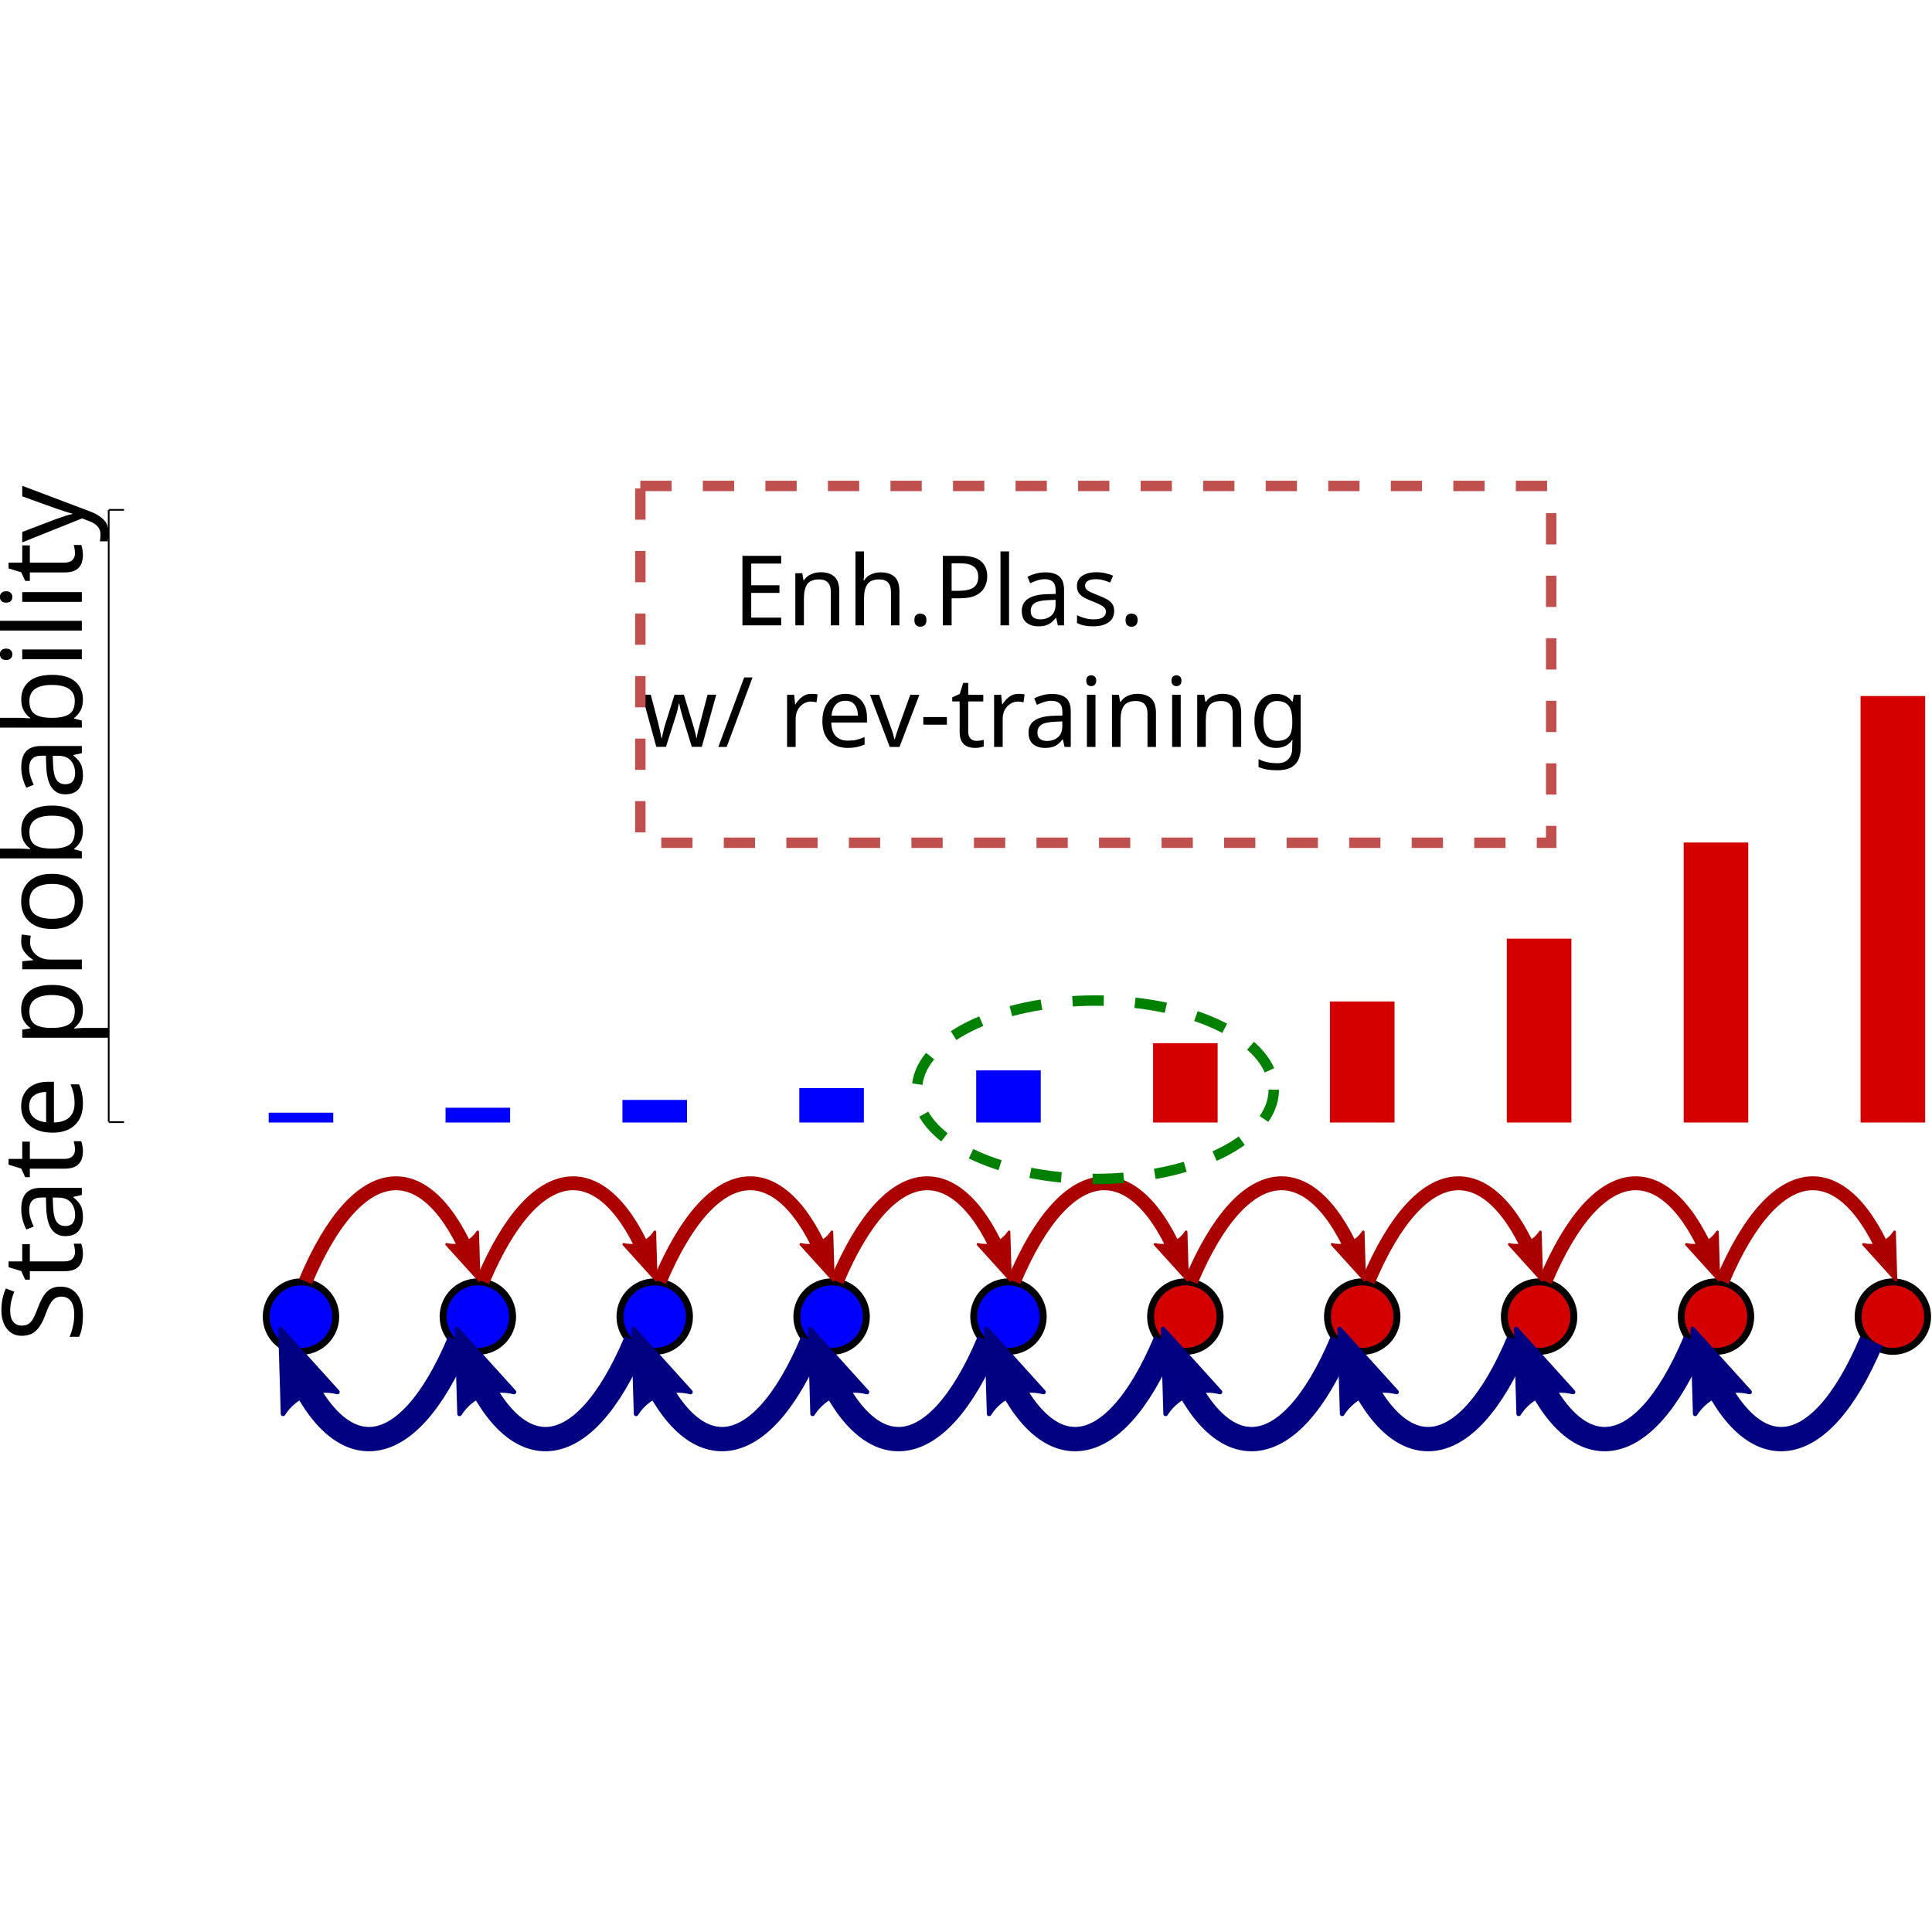
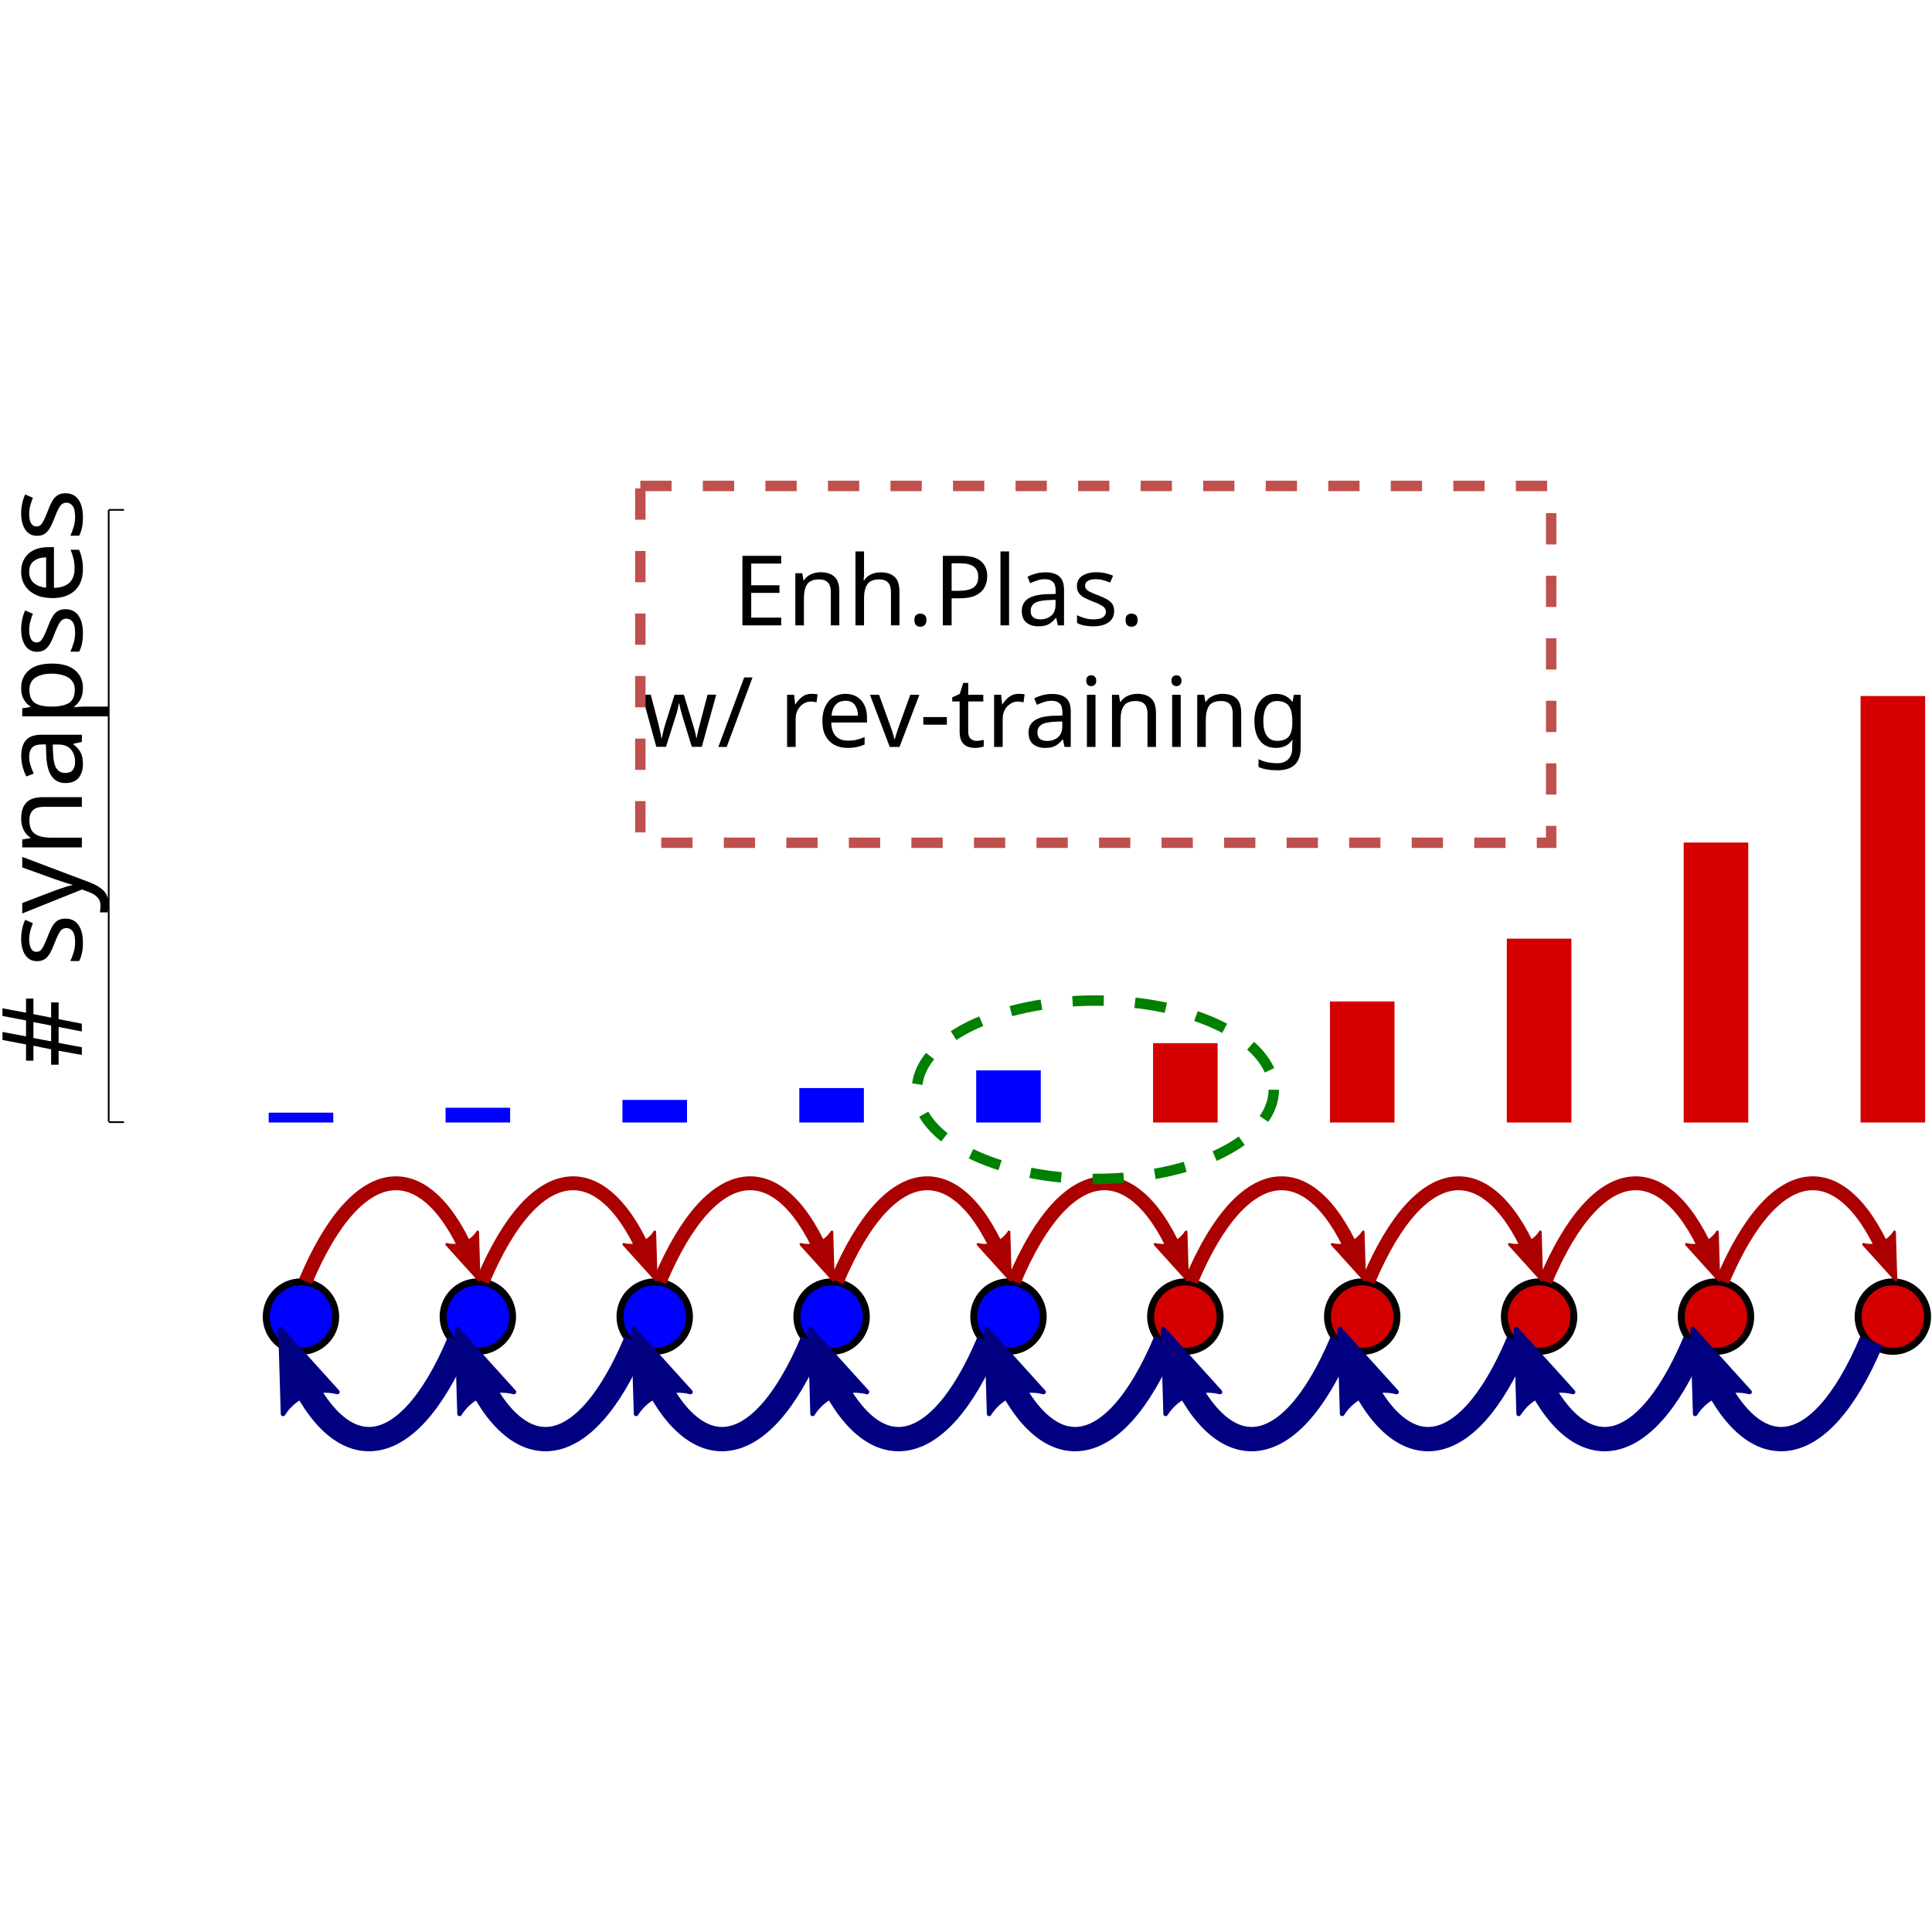
<svg xmlns="http://www.w3.org/2000/svg" width="278.038" height="278.038" id="svg2" version="1.1">
  <defs id="defs4">
    <marker orient="auto" refY="0" refX="0" id="Arrow2Send" style="overflow:visible">
      <path id="path4544" style="font-size:12px;fill-rule:evenodd;stroke-width:0.625;stroke-linejoin:round" d="M 8.719,4.034 -2.207,0.016 8.719,-4.002 c -1.745,2.372 -1.735,5.617 -6e-7,8.035 z" transform="matrix(-0.3,0,0,-0.3,0.69,0)" />
    </marker>
    <marker orient="auto" refY="0" refX="0" id="Arrow2Sstart" style="overflow:visible">
      <path id="path4541" style="font-size:12px;fill-rule:evenodd;stroke-width:0.625;stroke-linejoin:round" d="M 8.719,4.034 -2.207,0.016 8.719,-4.002 c -1.745,2.372 -1.735,5.617 -6e-7,8.035 z" transform="matrix(0.3,0,0,0.3,-0.69,0)" />
    </marker>
    <marker orient="auto" refY="0" refX="0" id="Arrow2Send-4" style="overflow:visible">
      <path id="path4544-5" style="font-size:12px;fill-rule:evenodd;stroke-width:0.625;stroke-linejoin:round" d="M 8.719,4.034 -2.207,0.016 8.719,-4.002 c -1.745,2.372 -1.735,5.617 -6e-7,8.035 z" transform="matrix(-0.3,0,0,-0.3,0.69,0)" />
    </marker>
    <marker orient="auto" refY="0" refX="0" id="Arrow2Send-3" style="overflow:visible">
      <path id="path4544-52" style="font-size:12px;fill-rule:evenodd;stroke-width:0.625;stroke-linejoin:round" d="M 8.719,4.034 -2.207,0.016 8.719,-4.002 c -1.745,2.372 -1.735,5.617 -6e-7,8.035 z" transform="matrix(-0.3,0,0,-0.3,0.69,0)" />
    </marker>
    <marker orient="auto" refY="0" refX="0" id="Arrow2Send-9" style="overflow:visible">
      <path id="path4544-4" style="font-size:12px;fill-rule:evenodd;stroke-width:0.625;stroke-linejoin:round" d="M 8.719,4.034 -2.207,0.016 8.719,-4.002 c -1.745,2.372 -1.735,5.617 -6e-7,8.035 z" transform="matrix(-0.3,0,0,-0.3,0.69,0)" />
    </marker>
    <marker orient="auto" refY="0" refX="0" id="Arrow2Send-0" style="overflow:visible">
      <path id="path4544-59" style="font-size:12px;fill-rule:evenodd;stroke-width:0.625;stroke-linejoin:round" d="M 8.719,4.034 -2.207,0.016 8.719,-4.002 c -1.745,2.372 -1.735,5.617 -6e-7,8.035 z" transform="matrix(-0.3,0,0,-0.3,0.69,0)" />
    </marker>
    <marker orient="auto" refY="0" refX="0" id="Arrow2Send-6" style="overflow:visible">
      <path id="path4544-594" style="font-size:12px;fill-rule:evenodd;stroke-width:0.625;stroke-linejoin:round" d="M 8.719,4.034 -2.207,0.016 8.719,-4.002 c -1.745,2.372 -1.735,5.617 -6e-7,8.035 z" transform="matrix(-0.3,0,0,-0.3,0.69,0)" />
    </marker>
    <marker orient="auto" refY="0" refX="0" id="Arrow2Send-43" style="overflow:visible">
      <path id="path4544-54" style="font-size:12px;fill-rule:evenodd;stroke-width:0.625;stroke-linejoin:round" d="M 8.719,4.034 -2.207,0.016 8.719,-4.002 c -1.745,2.372 -1.735,5.617 -6e-7,8.035 z" transform="matrix(-0.3,0,0,-0.3,0.69,0)" />
    </marker>
    <marker orient="auto" refY="0" refX="0" id="Arrow2Send-41" style="overflow:visible">
      <path id="path4544-6" style="font-size:12px;fill-rule:evenodd;stroke-width:0.625;stroke-linejoin:round" d="M 8.719,4.034 -2.207,0.016 8.719,-4.002 c -1.745,2.372 -1.735,5.617 -6e-7,8.035 z" transform="matrix(-0.3,0,0,-0.3,0.69,0)" />
    </marker>
    <marker orient="auto" refY="0" refX="0" id="Arrow2Send-1" style="overflow:visible">
      <path id="path4544-58" style="font-size:12px;fill-rule:evenodd;stroke-width:0.625;stroke-linejoin:round" d="M 8.719,4.034 -2.207,0.016 8.719,-4.002 c -1.745,2.372 -1.735,5.617 -6e-7,8.035 z" transform="matrix(-0.3,0,0,-0.3,0.69,0)" />
    </marker>
    <marker orient="auto" refY="0" refX="0" id="Arrow2Send-01" style="overflow:visible">
      <path id="path4544-40" style="font-size:12px;fill-rule:evenodd;stroke-width:0.625;stroke-linejoin:round" d="M 8.719,4.034 -2.207,0.016 8.719,-4.002 c -1.745,2.372 -1.735,5.617 -6e-7,8.035 z" transform="matrix(-0.3,0,0,-0.3,0.69,0)" />
    </marker>
    <marker orient="auto" refY="0" refX="0" id="Arrow2Send-91" style="overflow:visible">
      <path id="path4544-7" style="font-size:12px;fill-rule:evenodd;stroke-width:0.625;stroke-linejoin:round" d="M 8.719,4.034 -2.207,0.016 8.719,-4.002 c -1.745,2.372 -1.735,5.617 -6e-7,8.035 z" transform="matrix(-0.3,0,0,-0.3,0.69,0)" />
    </marker>
    <marker orient="auto" refY="0" refX="0" id="Arrow2Send-96" style="overflow:visible">
      <path id="path4544-8" style="font-size:12px;fill-rule:evenodd;stroke-width:0.625;stroke-linejoin:round" d="M 8.719,4.034 -2.207,0.016 8.719,-4.002 c -1.745,2.372 -1.735,5.617 -6e-7,8.035 z" transform="matrix(-0.3,0,0,-0.3,0.69,0)" />
    </marker>
    <marker orient="auto" refY="0" refX="0" id="Arrow2Send-30" style="overflow:visible">
      <path id="path4544-2" style="font-size:12px;fill-rule:evenodd;stroke-width:0.625;stroke-linejoin:round" d="M 8.719,4.034 -2.207,0.016 8.719,-4.002 c -1.745,2.372 -1.735,5.617 -6e-7,8.035 z" transform="matrix(-0.3,0,0,-0.3,0.69,0)" />
    </marker>
    <marker orient="auto" refY="0" refX="0" id="Arrow2Send-92" style="overflow:visible">
      <path id="path4544-24" style="font-size:12px;fill-rule:evenodd;stroke-width:0.625;stroke-linejoin:round" d="M 8.719,4.034 -2.207,0.016 8.719,-4.002 c -1.745,2.372 -1.735,5.617 -6e-7,8.035 z" transform="matrix(-0.3,0,0,-0.3,0.69,0)" />
    </marker>
    <marker orient="auto" refY="0" refX="0" id="Arrow2Send-8" style="overflow:visible">
      <path id="path4544-72" style="font-size:12px;fill-rule:evenodd;stroke-width:0.625;stroke-linejoin:round" d="M 8.719,4.034 -2.207,0.016 8.719,-4.002 c -1.745,2.372 -1.735,5.617 -6e-7,8.035 z" transform="matrix(-0.3,0,0,-0.3,0.69,0)" />
    </marker>
    <marker orient="auto" refY="0" refX="0" id="Arrow2Send-34" style="overflow:visible">
      <path id="path4544-3" style="font-size:12px;fill-rule:evenodd;stroke-width:0.625;stroke-linejoin:round" d="M 8.719,4.034 -2.207,0.016 8.719,-4.002 c -1.745,2.372 -1.735,5.617 -6e-7,8.035 z" transform="matrix(-0.3,0,0,-0.3,0.69,0)" />
    </marker>
    <marker orient="auto" refY="0" refX="0" id="Arrow2Send-32" style="overflow:visible">
      <path id="path4544-76" style="font-size:12px;fill-rule:evenodd;stroke-width:0.625;stroke-linejoin:round" d="M 8.719,4.034 -2.207,0.016 8.719,-4.002 c -1.745,2.372 -1.735,5.617 -6e-7,8.035 z" transform="matrix(-0.3,0,0,-0.3,0.69,0)" />
    </marker>
    <marker orient="auto" refY="0" refX="0" id="Arrow2Send-36" style="overflow:visible">
      <path id="path4544-9" style="font-size:12px;fill-rule:evenodd;stroke-width:0.625;stroke-linejoin:round" d="M 8.719,4.034 -2.207,0.016 8.719,-4.002 c -1.745,2.372 -1.735,5.617 -6e-7,8.035 z" transform="matrix(-0.3,0,0,-0.3,0.69,0)" />
    </marker>
    <marker orient="auto" refY="0" refX="0" id="Arrow2Send-33" style="overflow:visible">
      <path id="path4544-0" style="font-size:12px;fill-rule:evenodd;stroke-width:0.625;stroke-linejoin:round" d="M 8.719,4.034 -2.207,0.016 8.719,-4.002 c -1.745,2.372 -1.735,5.617 -6e-7,8.035 z" transform="matrix(-0.3,0,0,-0.3,0.69,0)" />
    </marker>
    <marker orient="auto" refY="0" refX="0" id="Arrow2SendM" style="overflow:visible">
      <path id="path3097" style="font-size:12px;fill:#aa0000;fill-rule:evenodd;stroke:#aa0000;stroke-width:0.625;stroke-linejoin:round" d="M 8.719,4.034 -2.207,0.016 8.719,-4.002 c -1.745,2.372 -1.735,5.617 -6e-7,8.035 z" transform="matrix(-0.3,0,0,-0.3,0.69,0)" />
    </marker>
    <marker orient="auto" refY="0" refX="0" id="Arrow2Sendg" style="overflow:visible">
      <path id="path3100" style="font-size:12px;fill:#aa0000;fill-rule:evenodd;stroke:#aa0000;stroke-width:0.625;stroke-linejoin:round" d="M 8.719,4.034 -2.207,0.016 8.719,-4.002 c -1.745,2.372 -1.735,5.617 -6e-7,8.035 z" transform="matrix(-0.3,0,0,-0.3,0.69,0)" />
    </marker>
    <marker orient="auto" refY="0" refX="0" id="Arrow2Send3" style="overflow:visible">
      <path id="path3103" style="font-size:12px;fill:#aa0000;fill-rule:evenodd;stroke:#aa0000;stroke-width:0.625;stroke-linejoin:round" d="M 8.719,4.034 -2.207,0.016 8.719,-4.002 c -1.745,2.372 -1.735,5.617 -6e-7,8.035 z" transform="matrix(-0.3,0,0,-0.3,0.69,0)" />
    </marker>
    <marker orient="auto" refY="0" refX="0" id="Arrow2Sends" style="overflow:visible">
      <path id="path3106" style="font-size:12px;fill:#aa0000;fill-rule:evenodd;stroke:#aa0000;stroke-width:0.625;stroke-linejoin:round" d="M 8.719,4.034 -2.207,0.016 8.719,-4.002 c -1.745,2.372 -1.735,5.617 -6e-7,8.035 z" transform="matrix(-0.3,0,0,-0.3,0.69,0)" />
    </marker>
    <marker orient="auto" refY="0" refX="0" id="Arrow2Sendz" style="overflow:visible">
      <path id="path3109" style="font-size:12px;fill:#aa0000;fill-rule:evenodd;stroke:#aa0000;stroke-width:0.625;stroke-linejoin:round" d="M 8.719,4.034 -2.207,0.016 8.719,-4.002 c -1.745,2.372 -1.735,5.617 -6e-7,8.035 z" transform="matrix(-0.3,0,0,-0.3,0.69,0)" />
    </marker>
    <marker orient="auto" refY="0" refX="0" id="Arrow2SendI" style="overflow:visible">
      <path id="path3112" style="font-size:12px;fill:#aa0000;fill-rule:evenodd;stroke:#aa0000;stroke-width:0.625;stroke-linejoin:round" d="M 8.719,4.034 -2.207,0.016 8.719,-4.002 c -1.745,2.372 -1.735,5.617 -6e-7,8.035 z" transform="matrix(-0.3,0,0,-0.3,0.69,0)" />
    </marker>
    <marker orient="auto" refY="0" refX="0" id="Arrow2Send7" style="overflow:visible">
      <path id="path3115" style="font-size:12px;fill:#aa0000;fill-rule:evenodd;stroke:#aa0000;stroke-width:0.625;stroke-linejoin:round" d="M 8.719,4.034 -2.207,0.016 8.719,-4.002 c -1.745,2.372 -1.735,5.617 -6e-7,8.035 z" transform="matrix(-0.3,0,0,-0.3,0.69,0)" />
    </marker>
    <marker orient="auto" refY="0" refX="0" id="Arrow2SendG" style="overflow:visible">
      <path id="path3118" style="font-size:12px;fill:#aa0000;fill-rule:evenodd;stroke:#aa0000;stroke-width:0.625;stroke-linejoin:round" d="M 8.719,4.034 -2.207,0.016 8.719,-4.002 c -1.745,2.372 -1.735,5.617 -6e-7,8.035 z" transform="matrix(-0.3,0,0,-0.3,0.69,0)" />
    </marker>
    <marker orient="auto" refY="0" refX="0" id="Arrow2SendJ" style="overflow:visible">
      <path id="path3121" style="font-size:12px;fill:#aa0000;fill-rule:evenodd;stroke:#aa0000;stroke-width:0.625;stroke-linejoin:round" d="M 8.719,4.034 -2.207,0.016 8.719,-4.002 c -1.745,2.372 -1.735,5.617 -6e-7,8.035 z" transform="matrix(-0.3,0,0,-0.3,0.69,0)" />
    </marker>
    <marker orient="auto" refY="0" refX="0" id="Arrow2Sendzk" style="overflow:visible">
      <path id="path3315" style="font-size:12px;fill:#000080;fill-rule:evenodd;stroke:#000080;stroke-width:0.625;stroke-linejoin:round" d="M 8.719,4.034 -2.207,0.016 8.719,-4.002 c -1.745,2.372 -1.735,5.617 -6e-7,8.035 z" transform="matrix(-0.3,0,0,-0.3,0.69,0)" />
    </marker>
    <marker orient="auto" refY="0" refX="0" id="Arrow2SendD" style="overflow:visible">
      <path id="path3318" style="font-size:12px;fill:#000080;fill-rule:evenodd;stroke:#000080;stroke-width:0.625;stroke-linejoin:round" d="M 8.719,4.034 -2.207,0.016 8.719,-4.002 c -1.745,2.372 -1.735,5.617 -6e-7,8.035 z" transform="matrix(-0.3,0,0,-0.3,0.69,0)" />
    </marker>
    <marker orient="auto" refY="0" refX="0" id="Arrow2SendO" style="overflow:visible">
      <path id="path3321" style="font-size:12px;fill:#000080;fill-rule:evenodd;stroke:#000080;stroke-width:0.625;stroke-linejoin:round" d="M 8.719,4.034 -2.207,0.016 8.719,-4.002 c -1.745,2.372 -1.735,5.617 -6e-7,8.035 z" transform="matrix(-0.3,0,0,-0.3,0.69,0)" />
    </marker>
    <marker orient="auto" refY="0" refX="0" id="Arrow2Sendu" style="overflow:visible">
      <path id="path3324" style="font-size:12px;fill:#000080;fill-rule:evenodd;stroke:#000080;stroke-width:0.625;stroke-linejoin:round" d="M 8.719,4.034 -2.207,0.016 8.719,-4.002 c -1.745,2.372 -1.735,5.617 -6e-7,8.035 z" transform="matrix(-0.3,0,0,-0.3,0.69,0)" />
    </marker>
    <marker orient="auto" refY="0" refX="0" id="Arrow2Sendd" style="overflow:visible">
      <path id="path3327" style="font-size:12px;fill:#000080;fill-rule:evenodd;stroke:#000080;stroke-width:0.625;stroke-linejoin:round" d="M 8.719,4.034 -2.207,0.016 8.719,-4.002 c -1.745,2.372 -1.735,5.617 -6e-7,8.035 z" transform="matrix(-0.3,0,0,-0.3,0.69,0)" />
    </marker>
    <marker orient="auto" refY="0" refX="0" id="Arrow2Send9" style="overflow:visible">
      <path id="path3330" style="font-size:12px;fill:#000080;fill-rule:evenodd;stroke:#000080;stroke-width:0.625;stroke-linejoin:round" d="M 8.719,4.034 -2.207,0.016 8.719,-4.002 c -1.745,2.372 -1.735,5.617 -6e-7,8.035 z" transform="matrix(-0.3,0,0,-0.3,0.69,0)" />
    </marker>
    <marker orient="auto" refY="0" refX="0" id="Arrow2SendI1" style="overflow:visible">
      <path id="path3333" style="font-size:12px;fill:#000080;fill-rule:evenodd;stroke:#000080;stroke-width:0.625;stroke-linejoin:round" d="M 8.719,4.034 -2.207,0.016 8.719,-4.002 c -1.745,2.372 -1.735,5.617 -6e-7,8.035 z" transform="matrix(-0.3,0,0,-0.3,0.69,0)" />
    </marker>
    <marker orient="auto" refY="0" refX="0" id="Arrow2Senda" style="overflow:visible">
      <path id="path3336" style="font-size:12px;fill:#000080;fill-rule:evenodd;stroke:#000080;stroke-width:0.625;stroke-linejoin:round" d="M 8.719,4.034 -2.207,0.016 8.719,-4.002 c -1.745,2.372 -1.735,5.617 -6e-7,8.035 z" transform="matrix(-0.3,0,0,-0.3,0.69,0)" />
    </marker>
    <marker orient="auto" refY="0" refX="0" id="Arrow2SendaN" style="overflow:visible">
      <path id="path3339" style="font-size:12px;fill:#000080;fill-rule:evenodd;stroke:#000080;stroke-width:0.625;stroke-linejoin:round" d="M 8.719,4.034 -2.207,0.016 8.719,-4.002 c -1.745,2.372 -1.735,5.617 -6e-7,8.035 z" transform="matrix(-0.3,0,0,-0.3,0.69,0)" />
    </marker>
    <marker orient="auto" refY="0" refX="0" id="Arrow2Send-33Jk" style="overflow:visible">
      <path id="path5285" style="font-size:12px;fill:#008000;fill-rule:evenodd;stroke:#008000;stroke-width:0.625;stroke-linejoin:round" d="M 8.719,4.034 -2.207,0.016 8.719,-4.002 c -1.745,2.372 -1.735,5.617 -6e-7,8.035 z" transform="matrix(-0.3,0,0,-0.3,0.69,0)" />
    </marker>
    <marker orient="auto" refY="0" refX="0" id="Arrow2Send-33V0" style="overflow:visible">
      <path id="path5294" style="font-size:12px;fill:#008000;fill-rule:evenodd;stroke:#008000;stroke-width:0.625;stroke-linejoin:round" d="M 8.719,4.034 -2.207,0.016 8.719,-4.002 c -1.745,2.372 -1.735,5.617 -6e-7,8.035 z" transform="matrix(-0.3,0,0,-0.3,0.69,0)" />
    </marker>
    <marker orient="auto" refY="0" refX="0" id="Arrow2Send-33d2" style="overflow:visible">
      <path id="path5288" style="font-size:12px;fill:#008000;fill-rule:evenodd;stroke:#008000;stroke-width:0.625;stroke-linejoin:round" d="M 8.719,4.034 -2.207,0.016 8.719,-4.002 c -1.745,2.372 -1.735,5.617 -6e-7,8.035 z" transform="matrix(-0.3,0,0,-0.3,0.69,0)" />
    </marker>
    <marker orient="auto" refY="0" refX="0" id="Arrow2Send-337r" style="overflow:visible">
      <path id="path5291" style="font-size:12px;fill:#008000;fill-rule:evenodd;stroke:#008000;stroke-width:0.625;stroke-linejoin:round" d="M 8.719,4.034 -2.207,0.016 8.719,-4.002 c -1.745,2.372 -1.735,5.617 -6e-7,8.035 z" transform="matrix(-0.3,0,0,-0.3,0.69,0)" />
    </marker>
  </defs>
  <g id="layer1" transform="translate(-99.15028,-320.8814)">
    <g id="g3144" transform="translate(-0.1337942,69.42504)">
      <path d="m 190,347.362 c 0,2.761 -2.239,5 -5,5 -2.761,0 -5,-2.239 -5,-5 0,-2.761 2.239,-5 5,-5 2.761,0 5,2.239 5,5 z" id="path2994-3-2-1" style="fill:#d40000;stroke:#000000;stroke-width:1;stroke-linecap:round;stroke-linejoin:round;stroke-miterlimit:4;stroke-dasharray:none;stroke-dashoffset:0" transform="matrix(-1,0,0,1,556.6883,93.57143)" />
      <path d="m 190,347.362 c 0,2.761 -2.239,5 -5,5 -2.761,0 -5,-2.239 -5,-5 0,-2.761 2.239,-5 5,-5 2.761,0 5,2.239 5,5 z" id="path2994-3-2-7" style="fill:#d40000;stroke:#000000;stroke-width:1;stroke-linecap:round;stroke-linejoin:round;stroke-miterlimit:4;stroke-dasharray:none;stroke-dashoffset:0" transform="matrix(-1,0,0,1,531.2338,93.57143)" />
      <path d="m 190,347.362 c 0,2.761 -2.239,5 -5,5 -2.761,0 -5,-2.239 -5,-5 0,-2.761 2.239,-5 5,-5 2.761,0 5,2.239 5,5 z" id="path2994-3-2-4" style="fill:#d40000;stroke:#000000;stroke-width:1;stroke-linecap:round;stroke-linejoin:round;stroke-miterlimit:4;stroke-dasharray:none;stroke-dashoffset:0" transform="matrix(-1,0,0,1,480.3247,93.57143)" />
      <path d="m 190,347.362 c 0,2.761 -2.239,5 -5,5 -2.761,0 -5,-2.239 -5,-5 0,-2.761 2.239,-5 5,-5 2.761,0 5,2.239 5,5 z" id="path2994-3-2-0" style="fill:#d40000;stroke:#000000;stroke-width:1;stroke-linecap:round;stroke-linejoin:round;stroke-miterlimit:4;stroke-dasharray:none;stroke-dashoffset:0" transform="matrix(-1,0,0,1,505.7792,93.57143)" />
      <path d="m 190,347.362 c 0,2.761 -2.239,5 -5,5 -2.761,0 -5,-2.239 -5,-5 0,-2.761 2.239,-5 5,-5 2.761,0 5,2.239 5,5 z" id="path2994-3-2-9" style="fill:#d40000;stroke:#000000;stroke-width:1;stroke-linecap:round;stroke-linejoin:round;stroke-miterlimit:4;stroke-dasharray:none;stroke-dashoffset:0" transform="matrix(-1,0,0,1,454.8701,93.57143)" />
      <path d="m 190,347.362 c 0,2.761 -2.239,5 -5,5 -2.761,0 -5,-2.239 -5,-5 0,-2.761 2.239,-5 5,-5 2.761,0 5,2.239 5,5 z" id="path2994-4" style="fill:#0000ff;stroke:#000000;stroke-width:1;stroke-linecap:round;stroke-linejoin:round;stroke-miterlimit:4;stroke-dasharray:none;stroke-dashoffset:0" transform="matrix(-1,0,0,1,327.5974,93.57143)" />
      <path d="m 190,347.362 c 0,2.761 -2.239,5 -5,5 -2.761,0 -5,-2.239 -5,-5 0,-2.761 2.239,-5 5,-5 2.761,0 5,2.239 5,5 z" id="path2994-8" style="fill:#0000ff;stroke:#000000;stroke-width:1;stroke-linecap:round;stroke-linejoin:round;stroke-miterlimit:4;stroke-dasharray:none;stroke-dashoffset:0" transform="matrix(-1,0,0,1,353.0519,93.57143)" />
      <path d="m 190,347.362 c 0,2.761 -2.239,5 -5,5 -2.761,0 -5,-2.239 -5,-5 0,-2.761 2.239,-5 5,-5 2.761,0 5,2.239 5,5 z" id="path2994-82" style="fill:#0000ff;stroke:#000000;stroke-width:1;stroke-linecap:round;stroke-linejoin:round;stroke-miterlimit:4;stroke-dasharray:none;stroke-dashoffset:0" transform="matrix(-1,0,0,1,378.5065,93.57143)" />
      <path d="m 190,347.362 c 0,2.761 -2.239,5 -5,5 -2.761,0 -5,-2.239 -5,-5 0,-2.761 2.239,-5 5,-5 2.761,0 5,2.239 5,5 z" id="path2994-45" style="fill:#0000ff;stroke:#000000;stroke-width:1;stroke-linecap:round;stroke-linejoin:round;stroke-miterlimit:4;stroke-dasharray:none;stroke-dashoffset:0" transform="matrix(-1,0,0,1,403.961,93.57143)" />
      <path d="m 190,347.362 c 0,2.761 -2.239,5 -5,5 -2.761,0 -5,-2.239 -5,-5 0,-2.761 2.239,-5 5,-5 2.761,0 5,2.239 5,5 z" id="path2994-5" style="fill:#0000ff;stroke:#000000;stroke-width:1;stroke-linecap:round;stroke-linejoin:round;stroke-miterlimit:4;stroke-dasharray:none;stroke-dashoffset:0" transform="matrix(-1,0,0,1,429.4156,93.57143)" />
      <path id="path5894-5" d="m 143.256,435.86 c 7.696,-18.279 17.625,-18.423 23.968,-2.651" style="fill:none;stroke:#aa0000;stroke-width:2;stroke-linecap:butt;stroke-linejoin:miter;stroke-miterlimit:4;stroke-opacity:1;stroke-dasharray:none;marker-end:url(#Arrow2Sendz)" />
      <path id="path5894-5-4" d="m 347.157,435.86 c 7.696,-18.279 17.625,-18.423 23.968,-2.651" style="fill:none;stroke:#aa0000;stroke-width:2;stroke-linecap:butt;stroke-linejoin:miter;stroke-miterlimit:4;stroke-opacity:1;stroke-dasharray:none;marker-end:url(#Arrow2Sends)" />
      <path id="path5894-5-9" d="m 321.669,435.86 c 7.696,-18.279 17.625,-18.423 23.968,-2.651" style="fill:none;stroke:#aa0000;stroke-width:2;stroke-linecap:butt;stroke-linejoin:miter;stroke-miterlimit:4;stroke-opacity:1;stroke-dasharray:none;marker-end:url(#Arrow2Sendg)" />
      <path id="path5894-5-93" d="m 296.182,435.86 c 7.696,-18.279 17.625,-18.423 23.968,-2.651" style="fill:none;stroke:#aa0000;stroke-width:2;stroke-linecap:butt;stroke-linejoin:miter;stroke-miterlimit:4;stroke-opacity:1;stroke-dasharray:none;marker-end:url(#Arrow2SendJ)" />
      <path id="path5894-5-48" d="m 270.694,435.86 c 7.696,-18.279 17.625,-18.423 23.968,-2.651" style="fill:none;stroke:#aa0000;stroke-width:2;stroke-linecap:butt;stroke-linejoin:miter;stroke-miterlimit:4;stroke-opacity:1;stroke-dasharray:none;marker-end:url(#Arrow2SendG)" />
      <path id="path5894-5-8" d="m 245.206,435.86 c 7.696,-18.279 17.625,-18.423 23.968,-2.651" style="fill:none;stroke:#aa0000;stroke-width:2;stroke-linecap:butt;stroke-linejoin:miter;stroke-miterlimit:4;stroke-opacity:1;stroke-dasharray:none;marker-end:url(#Arrow2SendM)" />
      <path id="path5894-5-2" d="m 219.719,435.86 c 7.696,-18.279 17.625,-18.423 23.968,-2.651" style="fill:none;stroke:#aa0000;stroke-width:2;stroke-linecap:butt;stroke-linejoin:miter;stroke-miterlimit:4;stroke-opacity:1;stroke-dasharray:none;marker-end:url(#Arrow2Send3)" />
      <path id="path5894-5-98" d="m 194.231,435.86 c 7.696,-18.279 17.625,-18.423 23.968,-2.651" style="fill:none;stroke:#aa0000;stroke-width:2;stroke-linecap:butt;stroke-linejoin:miter;stroke-miterlimit:4;stroke-opacity:1;stroke-dasharray:none;marker-end:url(#Arrow2SendI)" />
      <path id="path5894-5-49" d="m 168.743,435.86 c 7.696,-18.279 17.625,-18.423 23.968,-2.651" style="fill:none;stroke:#aa0000;stroke-width:2;stroke-linecap:butt;stroke-linejoin:miter;stroke-miterlimit:4;stroke-opacity:1;stroke-dasharray:none;marker-end:url(#Arrow2Send7)" />
      <path id="path5894-5-1" d="m 165.399,444.446 c -7.696,18.279 -17.625,18.423 -23.968,2.651" style="fill:none;stroke:#000080;stroke-width:3.5;stroke-linecap:butt;stroke-linejoin:miter;stroke-miterlimit:4;stroke-opacity:1;stroke-dasharray:none;stroke-dashoffset:0;marker-end:url(#Arrow2SendD)" />
      <path id="path5894-5-1-1" d="m 368.626,444.446 c -7.696,18.279 -17.625,18.423 -23.968,2.651" style="fill:none;stroke:#000080;stroke-width:3.5;stroke-linecap:butt;stroke-linejoin:miter;stroke-miterlimit:4;stroke-opacity:1;stroke-dasharray:none;stroke-dashoffset:0;marker-end:url(#Arrow2Senda)" />
      <path id="path5894-5-1-19" d="m 343.223,444.446 c -7.696,18.279 -17.625,18.423 -23.968,2.651" style="fill:none;stroke:#000080;stroke-width:3.5;stroke-linecap:butt;stroke-linejoin:miter;stroke-miterlimit:4;stroke-opacity:1;stroke-dasharray:none;stroke-dashoffset:0;marker-end:url(#Arrow2Sendd)" />
      <path id="path5894-5-1-0" d="m 317.819,444.446 c -7.696,18.279 -17.625,18.423 -23.968,2.651" style="fill:none;stroke:#000080;stroke-width:3.5;stroke-linecap:butt;stroke-linejoin:miter;stroke-miterlimit:4;stroke-opacity:1;stroke-dasharray:none;stroke-dashoffset:0;marker-end:url(#Arrow2SendI1)" />
      <path id="path5894-5-1-8" d="m 292.416,444.446 c -7.696,18.279 -17.625,18.423 -23.968,2.651" style="fill:none;stroke:#000080;stroke-width:3.5;stroke-linecap:butt;stroke-linejoin:miter;stroke-miterlimit:4;stroke-opacity:1;stroke-dasharray:none;stroke-dashoffset:0;marker-end:url(#Arrow2SendO)" />
      <path id="path5894-5-1-9" d="m 267.013,444.446 c -7.696,18.279 -17.625,18.423 -23.968,2.651" style="fill:none;stroke:#000080;stroke-width:3.5;stroke-linecap:butt;stroke-linejoin:miter;stroke-miterlimit:4;stroke-opacity:1;stroke-dasharray:none;stroke-dashoffset:0;marker-end:url(#Arrow2Sendu)" />
      <path id="path5894-5-1-95" d="m 241.609,444.446 c -7.696,18.279 -17.625,18.423 -23.968,2.651" style="fill:none;stroke:#000080;stroke-width:3.5;stroke-linecap:butt;stroke-linejoin:miter;stroke-miterlimit:4;stroke-opacity:1;stroke-dasharray:none;stroke-dashoffset:0;marker-end:url(#Arrow2Sendzk)" />
      <path id="path5894-5-1-191" d="m 216.206,444.446 c -7.696,18.279 -17.625,18.423 -23.968,2.651" style="fill:none;stroke:#000080;stroke-width:3.5;stroke-linecap:butt;stroke-linejoin:miter;stroke-miterlimit:4;stroke-opacity:1;stroke-dasharray:none;stroke-dashoffset:0;marker-end:url(#Arrow2Send9)" />
      <path id="path5894-5-1-15" d="m 190.802,444.446 c -7.696,18.279 -17.625,18.423 -23.968,2.651" style="fill:none;stroke:#000080;stroke-width:3.5;stroke-linecap:butt;stroke-linejoin:miter;stroke-miterlimit:4;stroke-opacity:1;stroke-dasharray:none;stroke-dashoffset:0;marker-end:url(#Arrow2SendaN)" />
      <path d="m 114.927,324.832 2.208,0" style="fill:none;stroke:#000000;stroke-width:0.25;stroke-linecap:butt;stroke-linejoin:round;stroke-miterlimit:10;stroke-opacity:1;stroke-dasharray:none" id="path150" />
      <path d="m 114.927,412.873 0,-88.012" style="fill:none;stroke:#000000;stroke-width:0.25;stroke-linecap:butt;stroke-linejoin:round;stroke-miterlimit:10;stroke-opacity:1;stroke-dasharray:none" id="path176" />
      <path d="m 114.927,412.941 2.208,0" style="fill:none;stroke:#000000;stroke-width:0.25;stroke-linecap:butt;stroke-linejoin:round;stroke-miterlimit:10;stroke-opacity:1;stroke-dasharray:none" id="path150-1" />
      <path d="m 137.952,412.998 9.292,0 0,-1.417 -9.292,0 0,1.417 z" style="fill:#0000ff;fill-opacity:1;fill-rule:evenodd;stroke:none" id="path186" />
      <path d="m 163.406,412.998 9.292,0 0,-2.125 -9.292,0 0,2.125 z" style="fill:#0000ff;fill-opacity:1;fill-rule:evenodd;stroke:none" id="path190" />
      <path d="m 188.861,412.998 9.292,0 0,-3.25 -9.292,0 0,3.25 z" style="fill:#0000ff;fill-opacity:1;fill-rule:evenodd;stroke:none" id="path194" />
      <path d="m 214.315,412.998 9.292,0 0,-4.958 -9.292,0 0,4.958 z" style="fill:#0000ff;fill-opacity:1;fill-rule:evenodd;stroke:none" id="path198" />
      <path d="m 239.77,412.998 9.292,0 0,-7.5 -9.292,0 0,7.5 z" style="fill:#0000ff;fill-opacity:1;fill-rule:evenodd;stroke:none" id="path202" />
      <path d="m 265.224,412.998 9.292,0 0,-11.417 -9.292,0 0,11.417 z" style="fill:#d40000;fill-opacity:1;fill-rule:evenodd;stroke:none" id="path206" />
      <path d="m 290.679,412.998 9.292,0 0,-17.417 -9.292,0 0,17.417 z" style="fill:#d40000;fill-opacity:1;fill-rule:evenodd;stroke:none" id="path210" />
      <path d="m 316.133,412.998 9.292,0 0,-26.458 -9.292,0 0,26.458 z" style="fill:#d40000;fill-opacity:1;fill-rule:evenodd;stroke:none" id="path214" />
      <path d="m 341.588,412.998 9.292,0 0,-40.292 -9.292,0 0,40.292 z" style="fill:#d40000;fill-opacity:1;fill-rule:evenodd;stroke:none" id="path218" />
      <path d="m 367.043,412.998 9.292,0 0,-61.375 -9.292,0 0,61.375 z" style="fill:#d40000;fill-opacity:1;fill-rule:evenodd;stroke:none" id="path222" />
      <text id="text2993-4" y="341.45" x="257.787" style="font-size:20px;font-style:normal;font-weight:normal;text-align:center;line-height:125%;letter-spacing:0px;word-spacing:0px;text-anchor:middle;fill:#000000;fill-opacity:1;stroke:none;font-family:Sans" xml:space="preserve">
        <tspan style="font-size:14px" y="341.45" x="257.787" id="tspan2995-0">Enh.Plas.</tspan>
        <tspan style="font-size:14px" id="tspan2997-9" y="358.95" x="257.787">w/ rev-training</tspan>
      </text>
      <rect transform="translate(84.00428,321.2439)" y="0.144" x="107.431" height="51.351" width="131.08" id="rect3113" style="fill:none;stroke:#c0504d;stroke-width:1.5;stroke-linecap:butt;stroke-miterlimit:4;stroke-opacity:1;stroke-dasharray:4.5, 4.5;stroke-dashoffset:0" />
      <path transform="translate(99.48811,319.6246)" d="m 183.106,88.661 c 0,7.09 -11.495,12.838 -25.675,12.838 -14.18,0 -25.675,-5.748 -25.675,-12.838 0,-7.09 11.495,-12.838 25.675,-12.838 14.18,0 25.675,5.748 25.675,12.838 z" id="path3119" style="fill:none;stroke:#008000;stroke-width:1.5;stroke-miterlimit:4;stroke-dasharray:4.5, 4.5;stroke-dashoffset:0" />
-       <text transform="matrix(0,-1,1,0,0,0)" id="text3120" y="111.066" x="-444.647" style="font-size:40px;font-style:normal;font-weight:normal;line-height:125%;letter-spacing:0px;word-spacing:0px;fill:#000000;fill-opacity:1;stroke:none;font-family:Sans" xml:space="preserve">
-         <tspan style="font-size:16px" y="111.066" x="-444.647" id="tspan3122">State probability</tspan>
+       <text transform="matrix(0,-1,1,0,0,0)" id="text3120" y="111.066" x="-405.088" style="font-size:40px;font-style:normal;font-weight:normal;line-height:125%;letter-spacing:0px;word-spacing:0px;fill:#000000;fill-opacity:1;stroke:none;font-family:Sans" xml:space="preserve">
+         <tspan style="font-size:16px" y="111.066" x="-405.088" id="tspan3122"># synapses</tspan>
      </text>
    </g>
    <rect style="fill:none;stroke:none" id="rect3142" width="278.038" height="278.038" x="99.15" y="320.881" />
  </g>
</svg>
